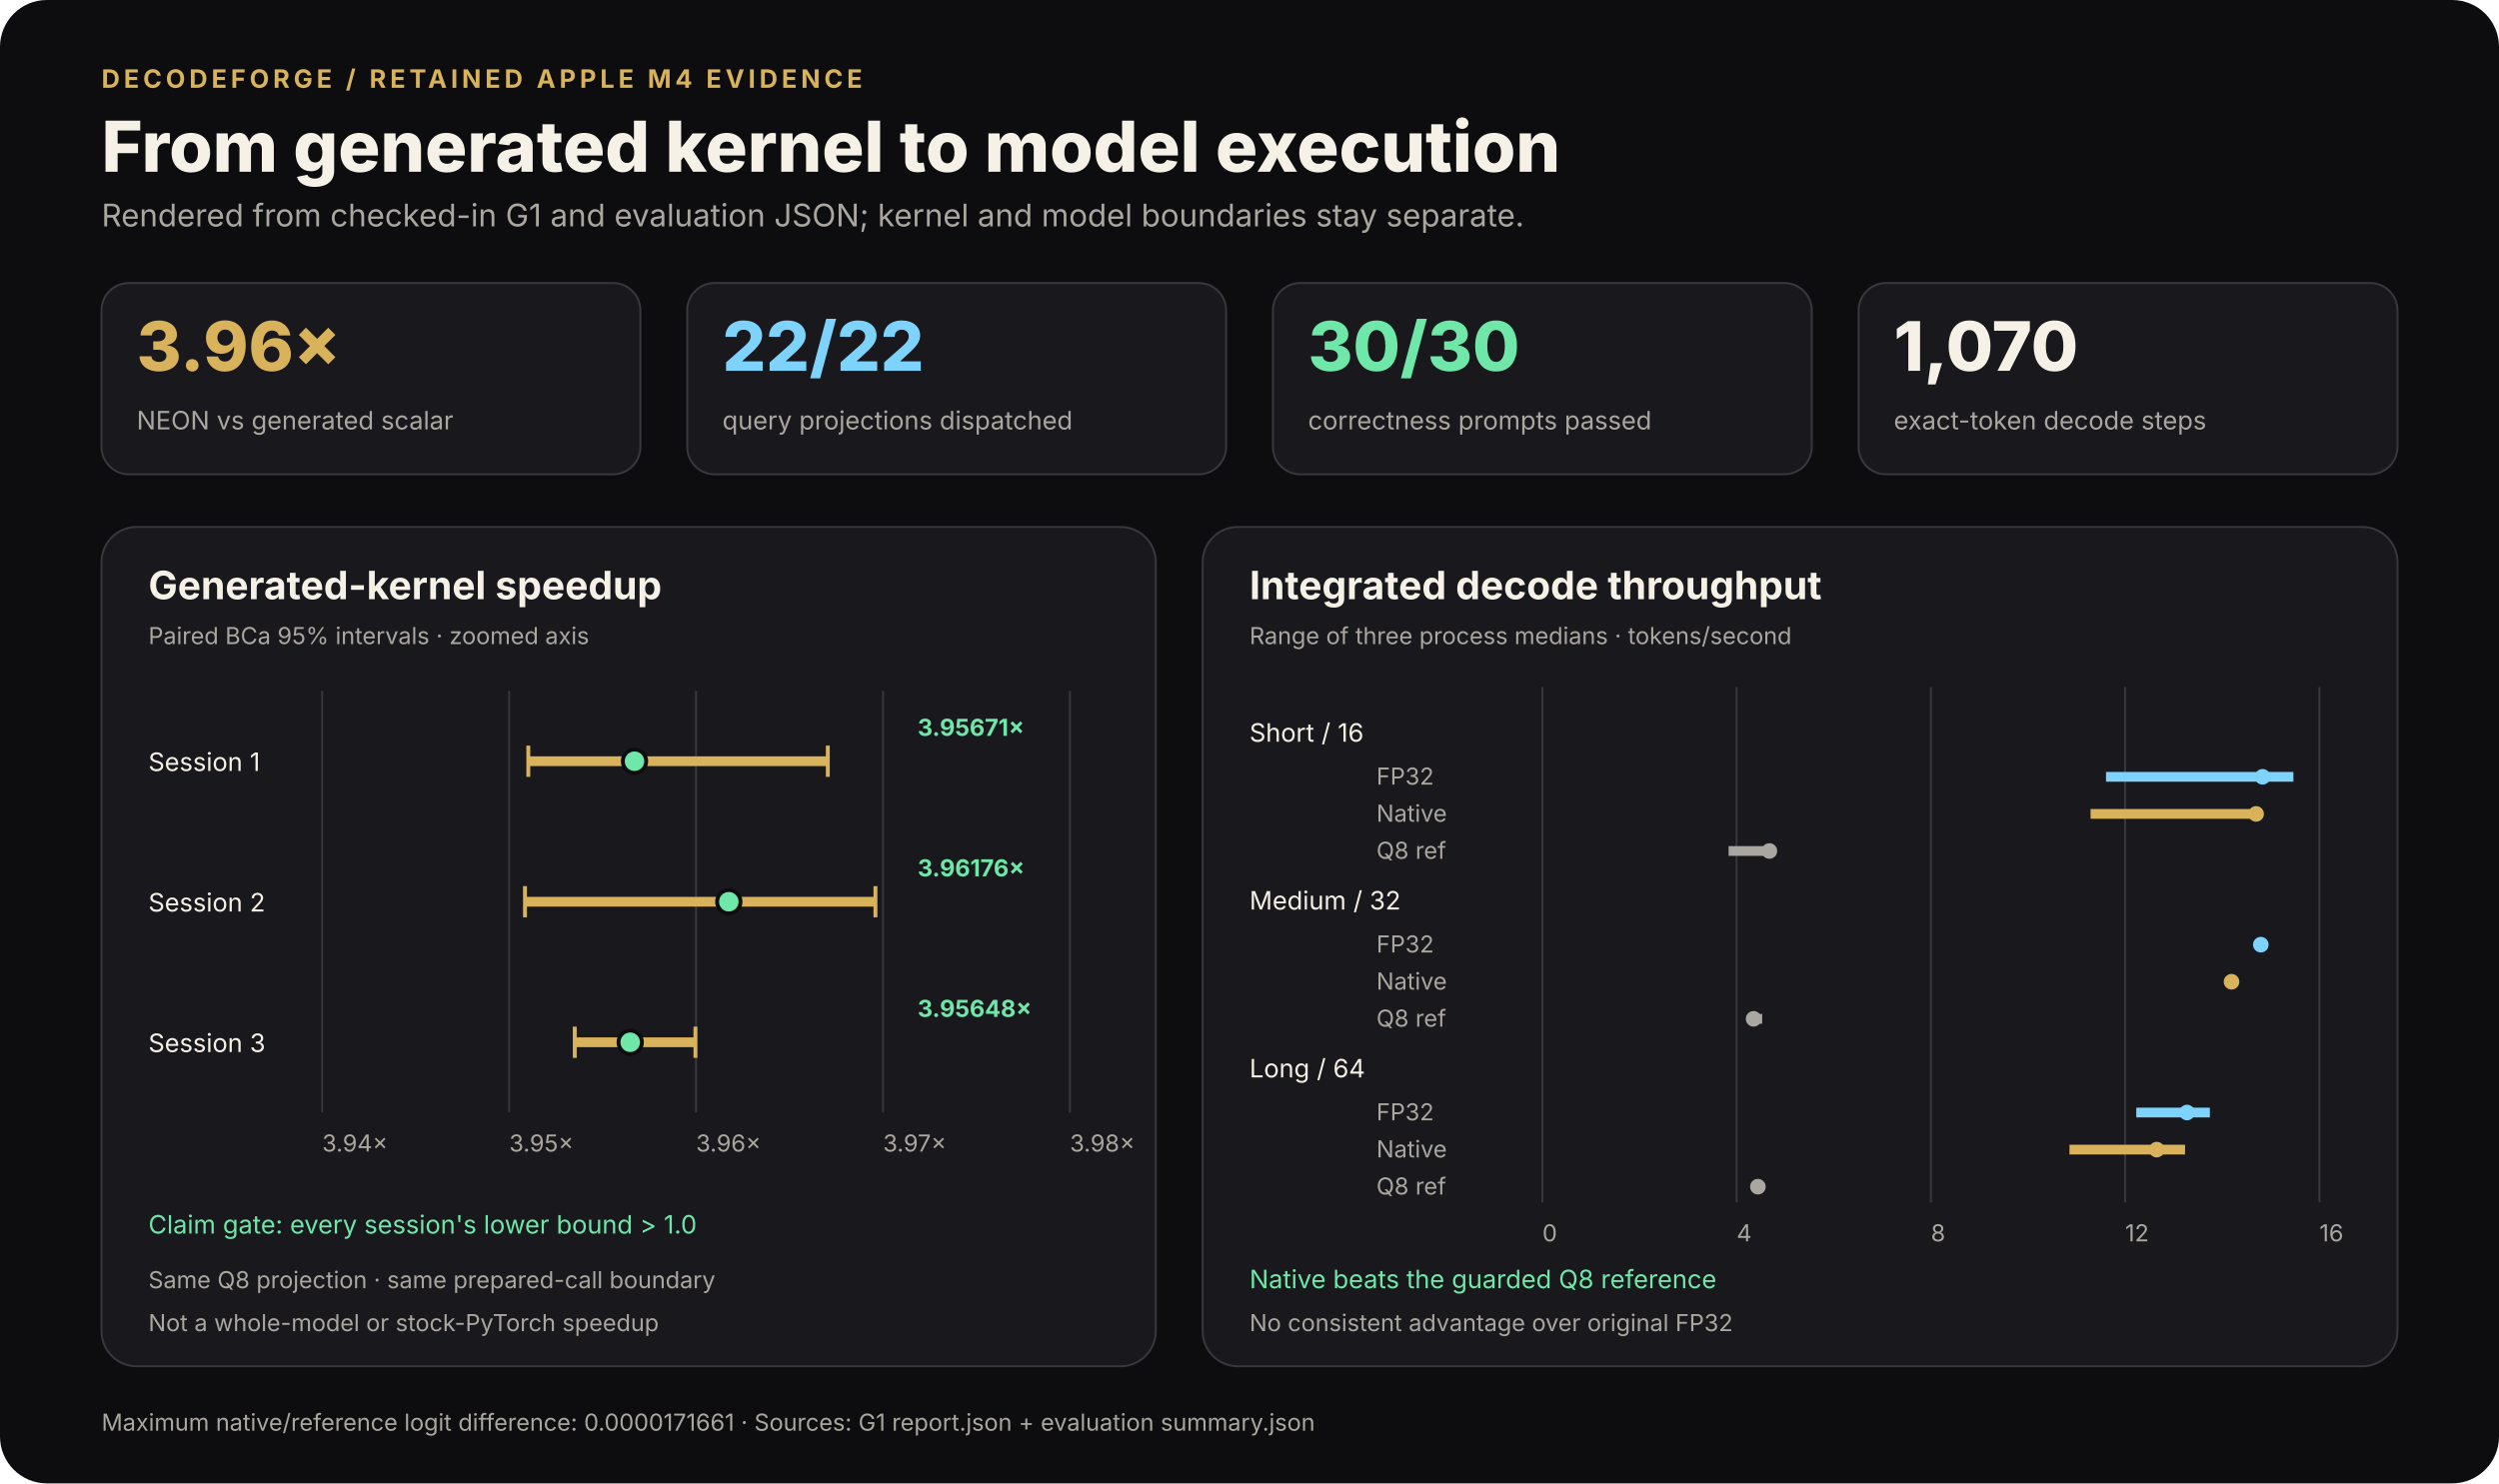
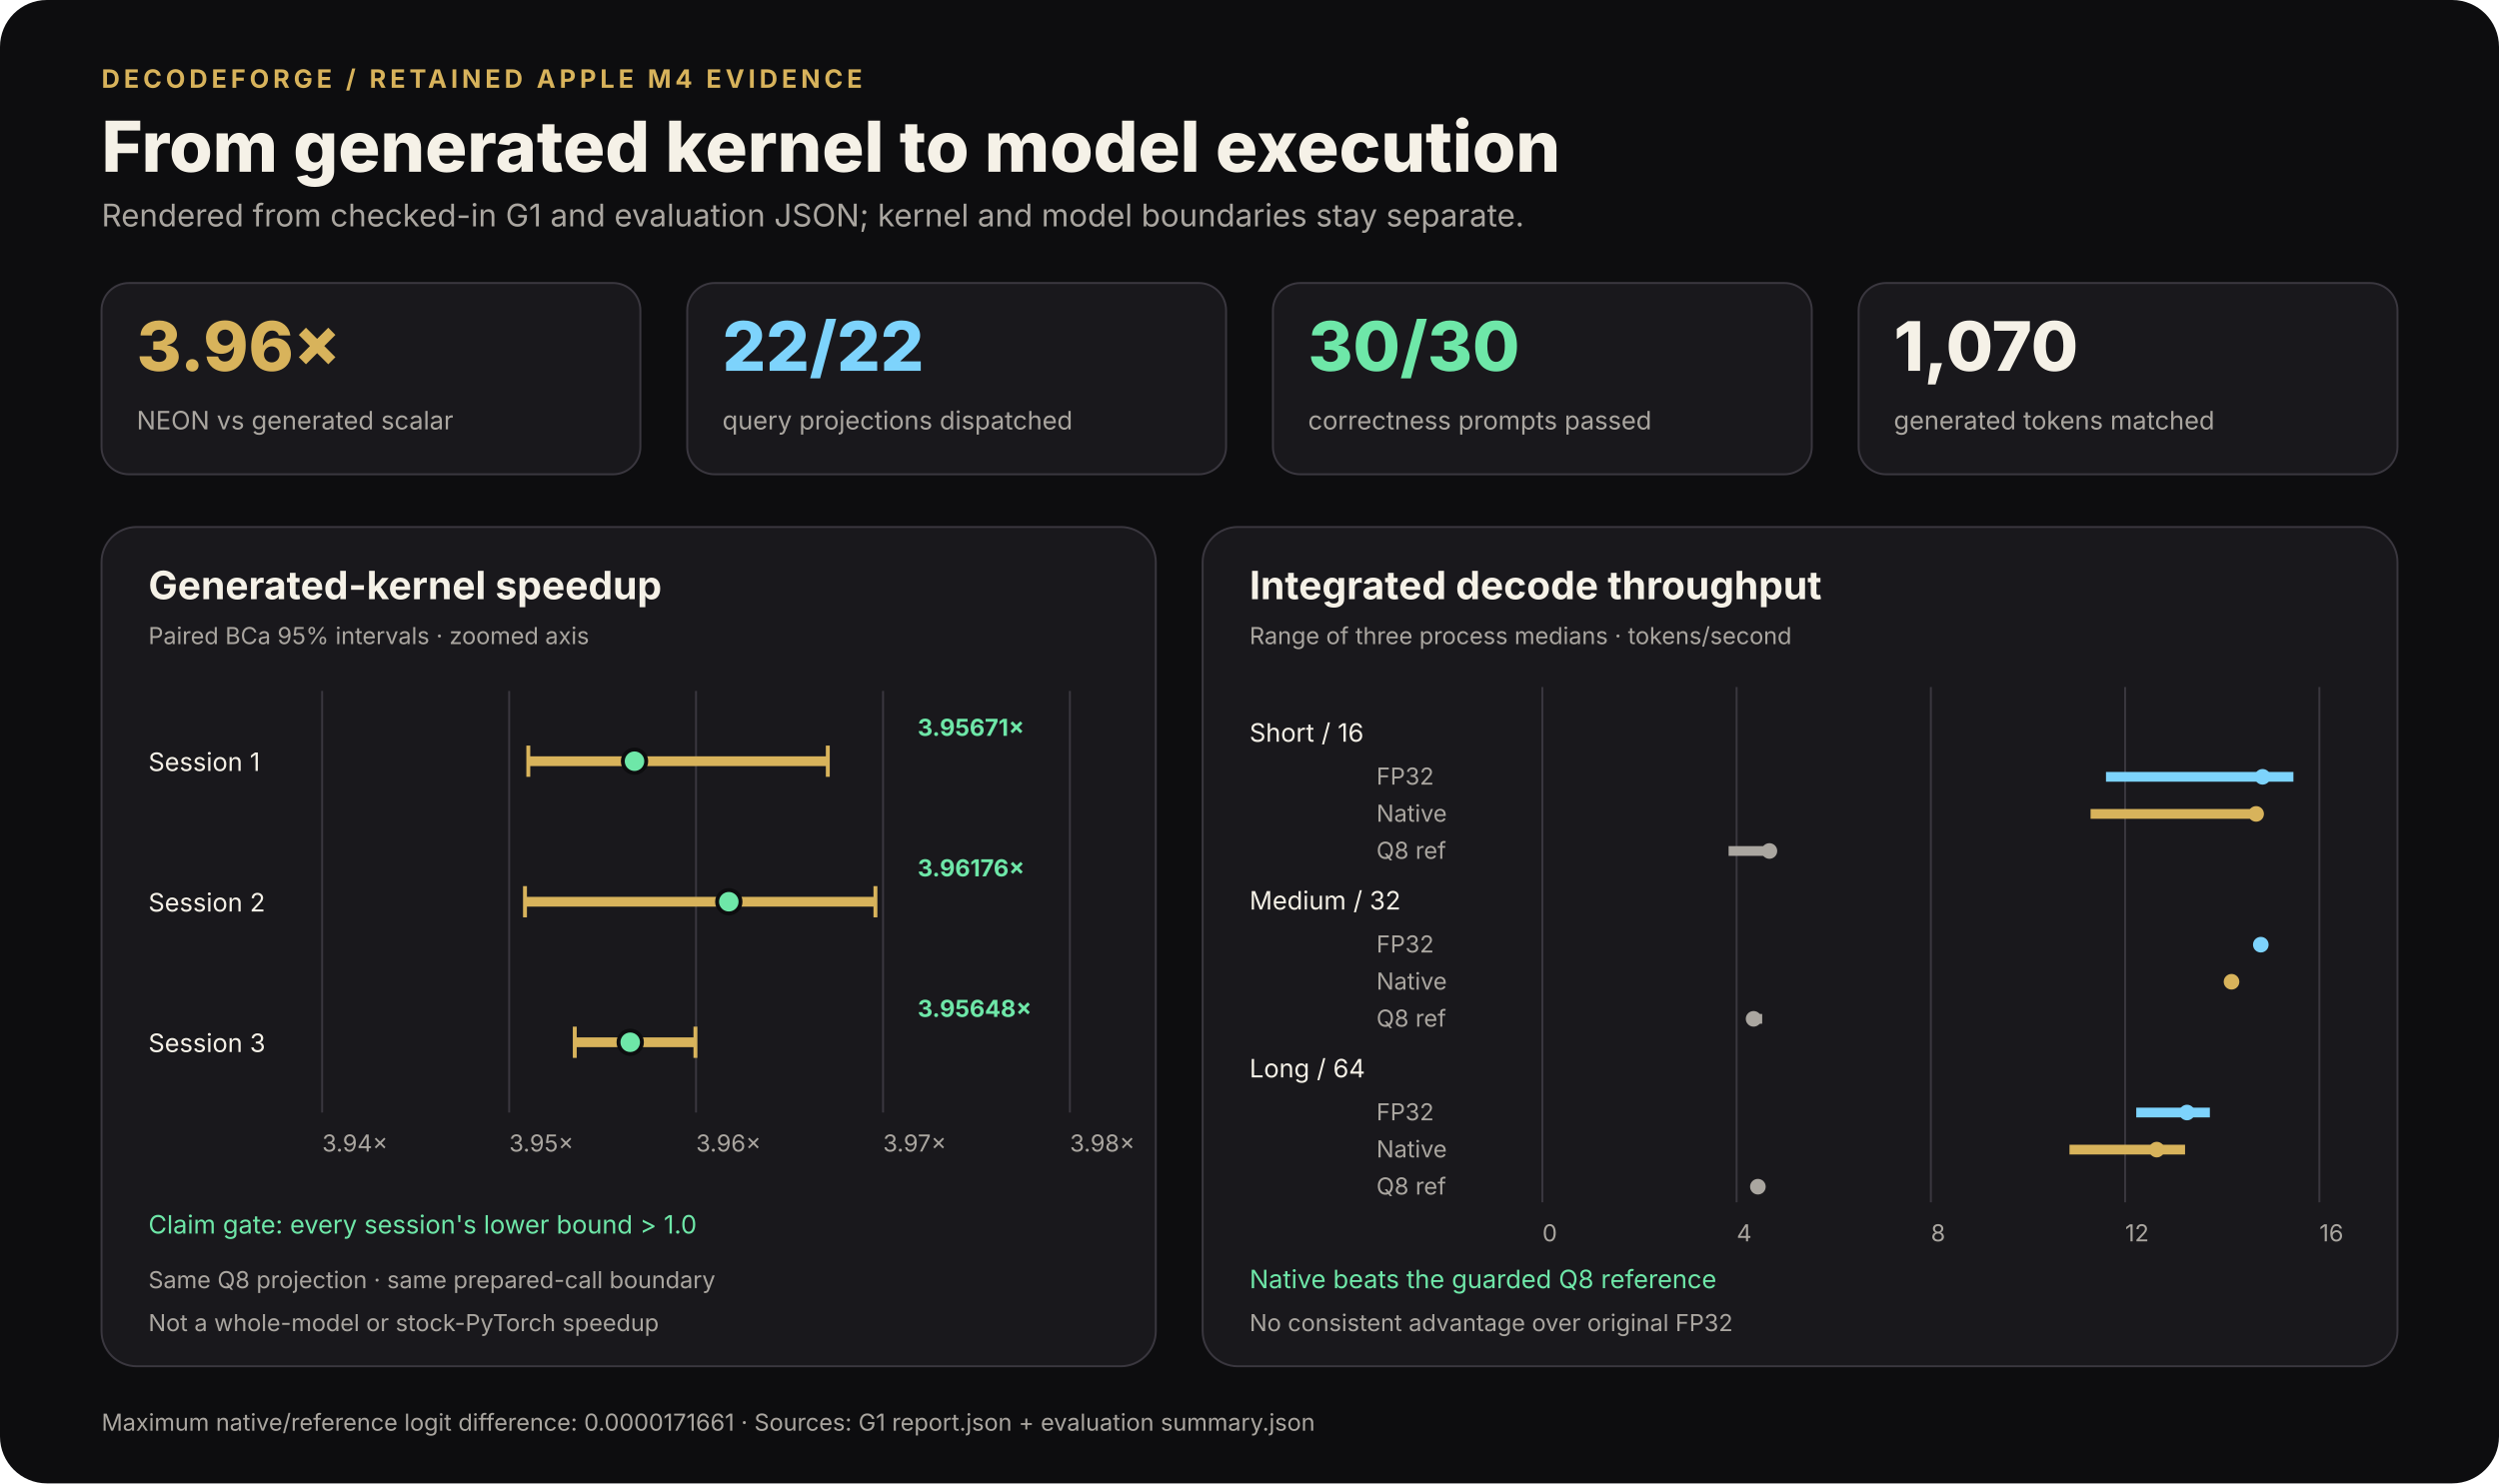
<svg xmlns="http://www.w3.org/2000/svg" width="1280" height="760" viewBox="0 0 1280 760" role="img" aria-labelledby="title description">
  <style>
text { font-family: system-ui, -apple-system, sans-serif; fill: #f5f1e7; }
.eyebrow { font-size: 13px; font-weight: 750; letter-spacing: 2px; }
.title { font-size: 36px; font-weight: 760; }
.subtitle { font-size: 16px; }
.metric { font-size: 35px; font-weight: 780; font-variant-numeric: tabular-nums; }
.metric-label { font-size: 13px; }
.panel-title { font-size: 20px; font-weight: 720; }
.axis { font-size: 12px; font-variant-numeric: tabular-nums; }
.row-label { font-size: 13px; }
.value { font-size: 12px; font-weight: 700; font-variant-numeric: tabular-nums; }
.muted { fill: #aaa6a0; }
.gold { fill: #d8b35b; }
.green { fill: #6ee7a8; }
.blue { fill: #7dd3fc; }
</style>
  <rect width="1280" height="760" rx="24" fill="#0d0d0f" />
  <text x="52.0" y="45.0" class="eyebrow gold">DECODEFORGE / RETAINED APPLE M4 EVIDENCE</text>
  <text x="52.0" y="88.0" class="title">From generated kernel to model execution</text>
  <text x="52.0" y="116.0" class="subtitle muted">Rendered from checked-in G1 and evaluation JSON; kernel and model boundaries stay separate.</text>
  <rect x="52" y="145" width="276" height="98" rx="14" fill="#19181c" stroke="#3a373f" />
  <text x="70" y="190" class="metric" style="fill:#d8b35b">3.96×</text>
  <text x="70.0" y="220.0" class="metric-label muted">NEON vs generated scalar</text>
  <rect x="352" y="145" width="276" height="98" rx="14" fill="#19181c" stroke="#3a373f" />
  <text x="370" y="190" class="metric" style="fill:#7dd3fc">22/22</text>
  <text x="370.0" y="220.0" class="metric-label muted">query projections dispatched</text>
  <rect x="652" y="145" width="276" height="98" rx="14" fill="#19181c" stroke="#3a373f" />
  <text x="670" y="190" class="metric" style="fill:#6ee7a8">30/30</text>
  <text x="670.0" y="220.0" class="metric-label muted">correctness prompts passed</text>
  <rect x="952" y="145" width="276" height="98" rx="14" fill="#19181c" stroke="#3a373f" />
  <text x="970" y="190" class="metric" style="fill:#f5f1e7">1,070</text>
-   <text x="970.0" y="220.0" class="metric-label muted">exact-token decode steps</text>
+   <text x="970.0" y="220.0" class="metric-label muted">generated tokens matched</text>
  <rect x="52" y="270" width="540" height="430" rx="18" fill="#19181c" stroke="#3a373f" />
  <text x="76.0" y="307.0" class="panel-title">Generated-kernel speedup</text>
  <text x="76.0" y="330.0" class="axis muted">Paired BCa 95% intervals · zoomed axis</text>
  <line x1="165.0" y1="354" x2="165.0" y2="570" stroke="#3a373f" />
  <text x="165.0" y="590.0" class="axis muted">3.94×</text>
  <line x1="260.8" y1="354" x2="260.8" y2="570" stroke="#3a373f" />
  <text x="260.8" y="590.0" class="axis muted">3.95×</text>
  <line x1="356.5" y1="354" x2="356.5" y2="570" stroke="#3a373f" />
  <text x="356.5" y="590.0" class="axis muted">3.96×</text>
  <line x1="452.3" y1="354" x2="452.3" y2="570" stroke="#3a373f" />
  <text x="452.3" y="590.0" class="axis muted">3.97×</text>
  <line x1="548.0" y1="354" x2="548.0" y2="570" stroke="#3a373f" />
  <text x="548.0" y="590.0" class="axis muted">3.98×</text>
  <text x="76.0" y="395.0" class="row-label">Session 1</text>
  <line x1="270.6" y1="390" x2="424.0" y2="390" stroke="#d8b35b" stroke-width="5" />
  <path d="M 270.6 382 V 398 M 424.0 382 V 398" stroke="#d8b35b" stroke-width="2" />
  <circle cx="325.0" cy="390" r="6" fill="#6ee7a8" stroke="#0d0d0f" stroke-width="2" />
  <text x="470.0" y="377.0" class="value green">3.95671×</text>
  <g id="g1-session-01" data-lower="3.9510289587966043" data-point="3.9567098367241553" data-upper="3.967046742253853" />
  <text x="76.0" y="467.0" class="row-label">Session 2</text>
  <line x1="268.9" y1="462" x2="448.4" y2="462" stroke="#d8b35b" stroke-width="5" />
  <path d="M 268.9 454 V 470 M 448.4 454 V 470" stroke="#d8b35b" stroke-width="2" />
  <circle cx="373.3" cy="462" r="6" fill="#6ee7a8" stroke="#0d0d0f" stroke-width="2" />
  <text x="470.0" y="449.0" class="value green">3.96176×</text>
  <g id="g1-session-02" data-lower="3.9508498238120855" data-point="3.961759330174842" data-upper="3.9695993893215005" />
  <text x="76.0" y="539.0" class="row-label">Session 3</text>
  <line x1="294.4" y1="534" x2="356.2" y2="534" stroke="#d8b35b" stroke-width="5" />
  <path d="M 294.4 526 V 542 M 356.2 526 V 542" stroke="#d8b35b" stroke-width="2" />
  <circle cx="322.8" cy="534" r="6" fill="#6ee7a8" stroke="#0d0d0f" stroke-width="2" />
  <text x="470.0" y="521.0" class="value green">3.95648×</text>
  <g id="g1-session-03" data-lower="3.9535116289620773" data-point="3.9564809376028927" data-upper="3.9599736131455963" />
  <text x="76.0" y="632.0" class="row-label green">Claim gate: every session's lower bound &gt; 1.0</text>
  <text x="76.0" y="660.0" class="axis muted">Same Q8 projection · same prepared-call boundary</text>
  <text x="76.0" y="682.0" class="axis muted">Not a whole-model or stock-PyTorch speedup</text>
  <rect x="616" y="270" width="612" height="430" rx="18" fill="#19181c" stroke="#3a373f" />
  <text x="640.0" y="307.0" class="panel-title">Integrated decode throughput</text>
  <text x="640.0" y="330.0" class="axis muted">Range of three process medians · tokens/second</text>
  <line x1="790.0" y1="352" x2="790.0" y2="616" stroke="#3a373f" />
  <text x="790.0" y="636.0" class="axis muted">0</text>
  <line x1="889.5" y1="352" x2="889.5" y2="616" stroke="#3a373f" />
  <text x="889.5" y="636.0" class="axis muted">4</text>
  <line x1="989.0" y1="352" x2="989.0" y2="616" stroke="#3a373f" />
  <text x="989.0" y="636.0" class="axis muted">8</text>
  <line x1="1088.5" y1="352" x2="1088.5" y2="616" stroke="#3a373f" />
  <text x="1088.5" y="636.0" class="axis muted">12</text>
  <line x1="1188.0" y1="352" x2="1188.0" y2="616" stroke="#3a373f" />
  <text x="1188.0" y="636.0" class="axis muted">16</text>
  <text x="640.0" y="380.0" class="row-label">Short / 16</text>
  <text x="705.0" y="402.0" class="axis muted">FP32</text>
  <line x1="1078.7" y1="398" x2="1174.7" y2="398" stroke="#7dd3fc" stroke-width="5" />
  <circle cx="1158.9" cy="398" r="4" fill="#7dd3fc" />
  <g data-case="short-01-16" data-path="fp32" data-min="11.607290161945933" data-median="14.829907163733175" data-max="15.46509866072586" />
  <text x="705.0" y="421.0" class="axis muted">Native</text>
  <line x1="1070.8" y1="417" x2="1156.7" y2="417" stroke="#d8b35b" stroke-width="5" />
  <circle cx="1155.6" cy="417" r="4" fill="#d8b35b" />
  <g data-case="short-01-16" data-path="hybrid_native" data-min="11.28918687023765" data-median="14.698332035926263" data-max="14.740040952747114" />
  <text x="705.0" y="440.0" class="axis muted">Q8 ref</text>
  <line x1="885.4" y1="436" x2="907.0" y2="436" stroke="#aaa6a0" stroke-width="5" />
  <circle cx="906.3" cy="436" r="4" fill="#aaa6a0" />
  <g data-case="short-01-16" data-path="same_q8_reference" data-min="3.8369042427399482" data-median="4.677058347389832" data-max="4.703880651394033" />
  <text x="640.0" y="466.0" class="row-label">Medium / 32</text>
  <text x="705.0" y="488.0" class="axis muted">FP32</text>
  <line x1="1157.8" y1="484" x2="1159.6" y2="484" stroke="#7dd3fc" stroke-width="5" />
  <circle cx="1158.0" cy="484" r="4" fill="#7dd3fc" />
  <g data-case="medium-02-32" data-path="fp32" data-min="14.784156663622014" data-median="14.794997712576425" data-max="14.858148112062375" />
  <text x="705.0" y="507.0" class="axis muted">Native</text>
  <line x1="1142.6" y1="503" x2="1145.4" y2="503" stroke="#d8b35b" stroke-width="5" />
  <circle cx="1143.0" cy="503" r="4" fill="#d8b35b" />
  <g data-case="medium-02-32" data-path="hybrid_native" data-min="14.174826998351278" data-median="14.19201053551868" data-max="14.285715918367533" />
  <text x="705.0" y="526.0" class="axis muted">Q8 ref</text>
  <line x1="896.3" y1="522" x2="902.6" y2="522" stroke="#aaa6a0" stroke-width="5" />
  <circle cx="898.2" cy="522" r="4" fill="#aaa6a0" />
  <g data-case="medium-02-32" data-path="same_q8_reference" data-min="4.273437605167706" data-median="4.348502682259697" data-max="4.525793473334983" />
  <text x="640.0" y="552.0" class="row-label">Long / 64</text>
  <text x="705.0" y="574.0" class="axis muted">FP32</text>
  <line x1="1094.2" y1="570" x2="1131.9" y2="570" stroke="#7dd3fc" stroke-width="5" />
  <circle cx="1120.2" cy="570" r="4" fill="#7dd3fc" />
  <g data-case="long-03-64" data-path="fp32" data-min="12.22826751298928" data-median="13.273924785923745" data-max="13.742831394755685" />
  <text x="705.0" y="593.0" class="axis muted">Native</text>
  <line x1="1060.0" y1="589" x2="1119.2" y2="589" stroke="#d8b35b" stroke-width="5" />
  <circle cx="1104.7" cy="589" r="4" fill="#d8b35b" />
  <g data-case="long-03-64" data-path="hybrid_native" data-min="10.85260179190099" data-median="12.65224904904004" data-max="13.232905161262137" />
  <text x="705.0" y="612.0" class="axis muted">Q8 ref</text>
  <line x1="898.8" y1="608" x2="901.3" y2="608" stroke="#aaa6a0" stroke-width="5" />
  <circle cx="900.4" cy="608" r="4" fill="#aaa6a0" />
  <g data-case="long-03-64" data-path="same_q8_reference" data-min="4.37219356030541" data-median="4.437121198622994" data-max="4.473589127117673" />
  <text x="640.0" y="660.0" class="row-label green">Native beats the guarded Q8 reference</text>
  <text x="640.0" y="682.0" class="axis muted">No consistent advantage over original FP32</text>
  <text x="52.0" y="733.0" class="axis muted">Maximum native/reference logit difference: 0.0000171661 · Sources: G1 report.json + evaluation summary.json</text>
</svg>
